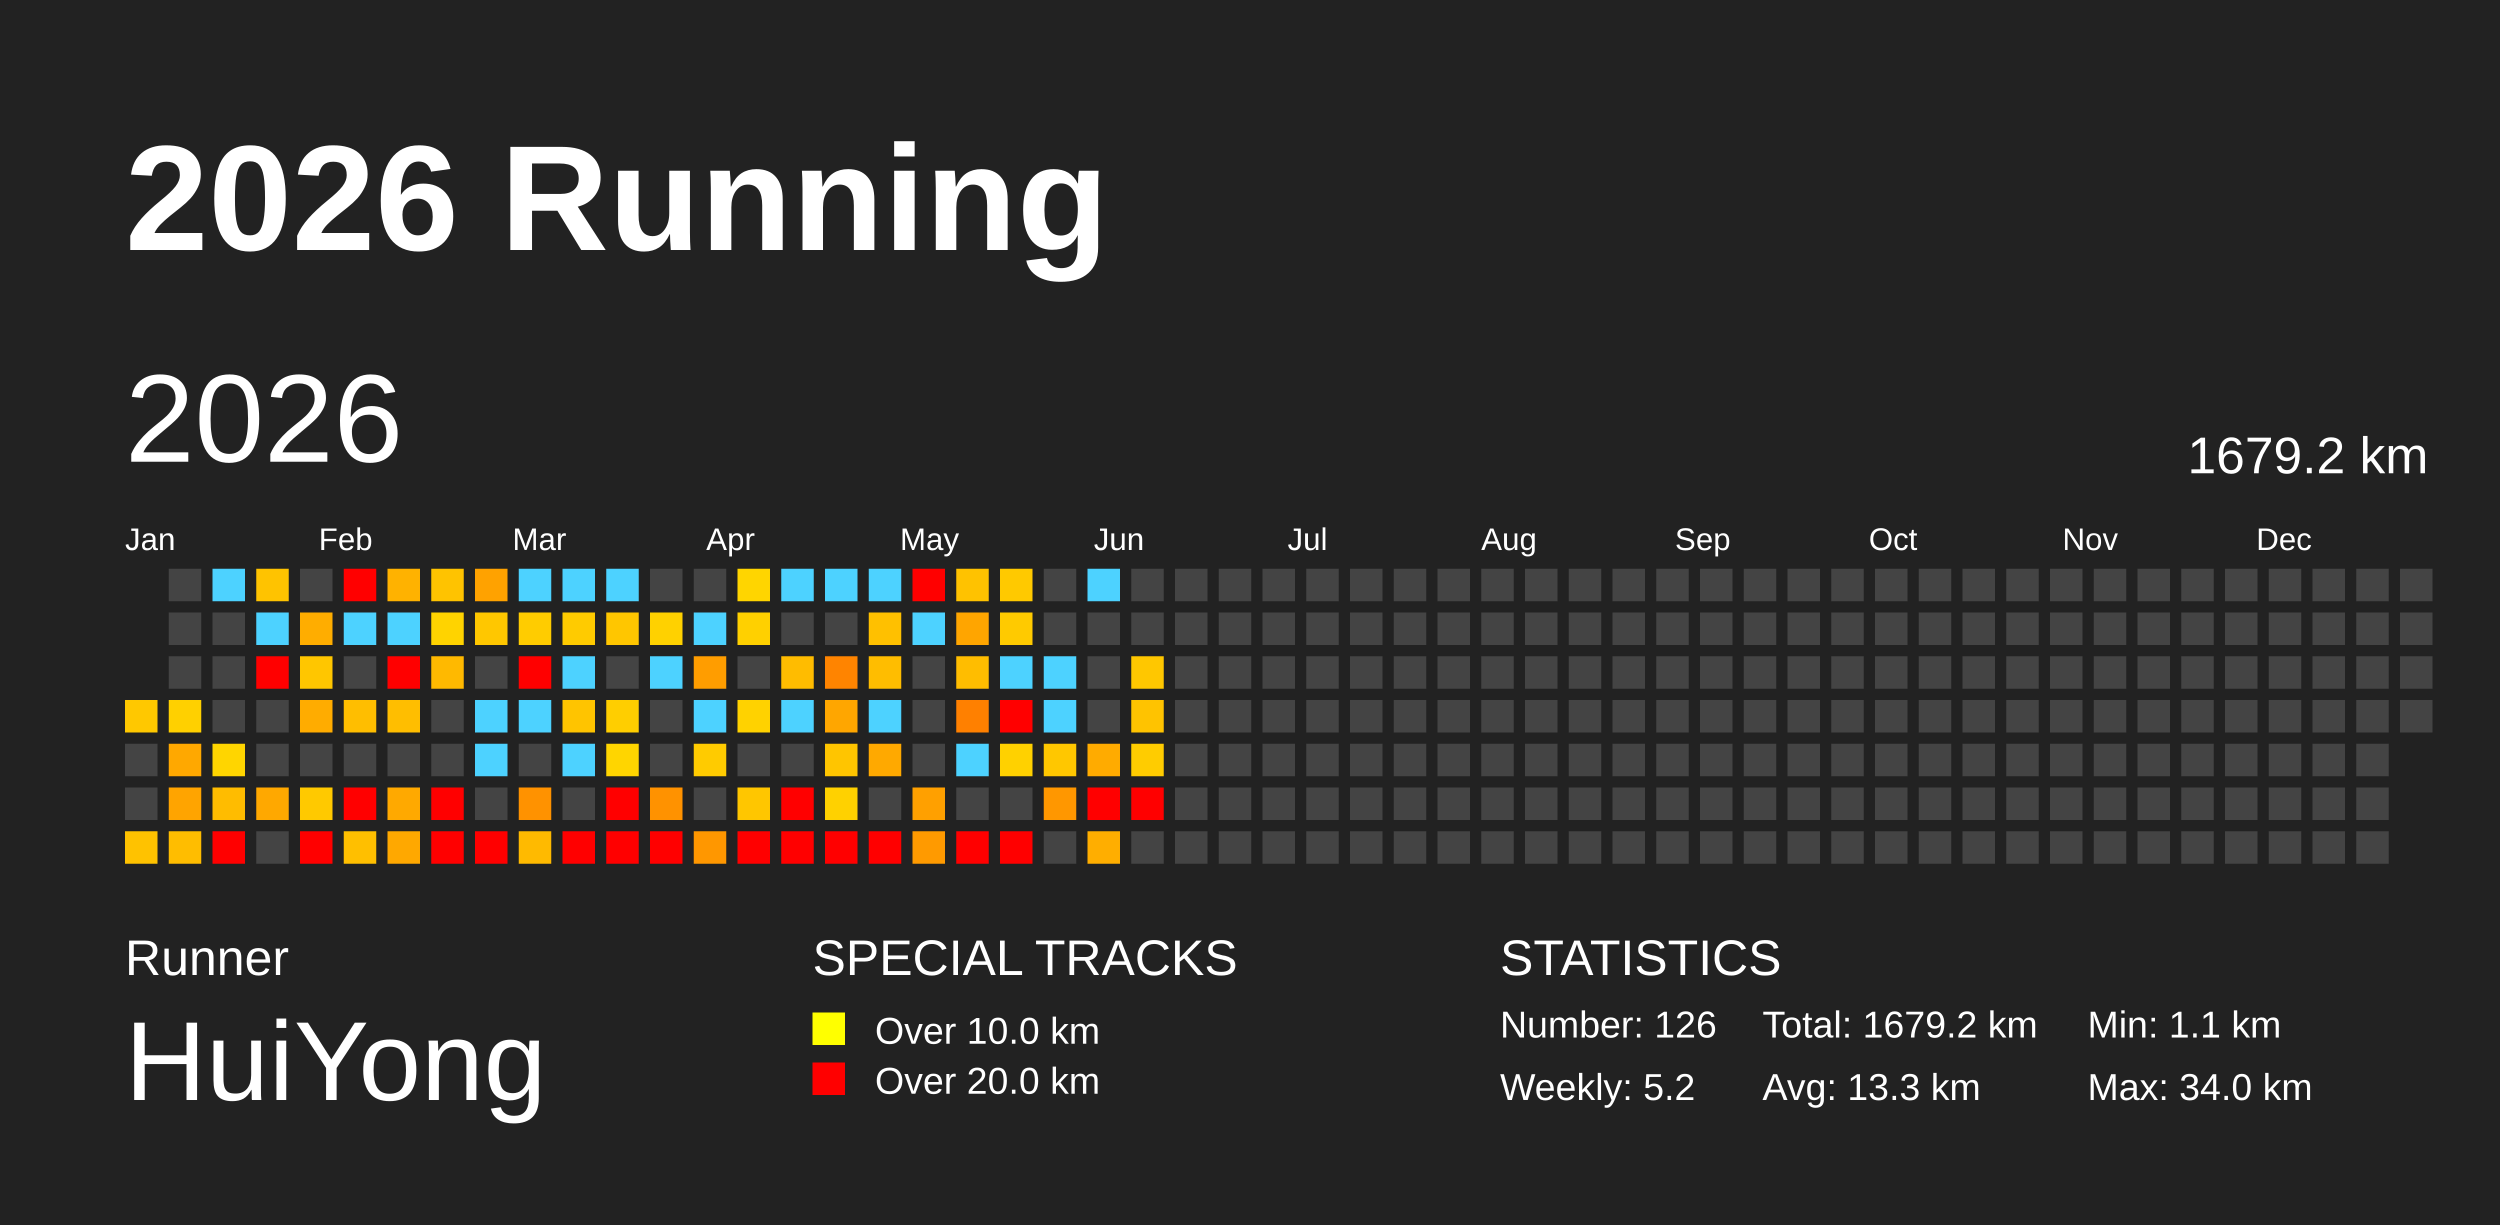
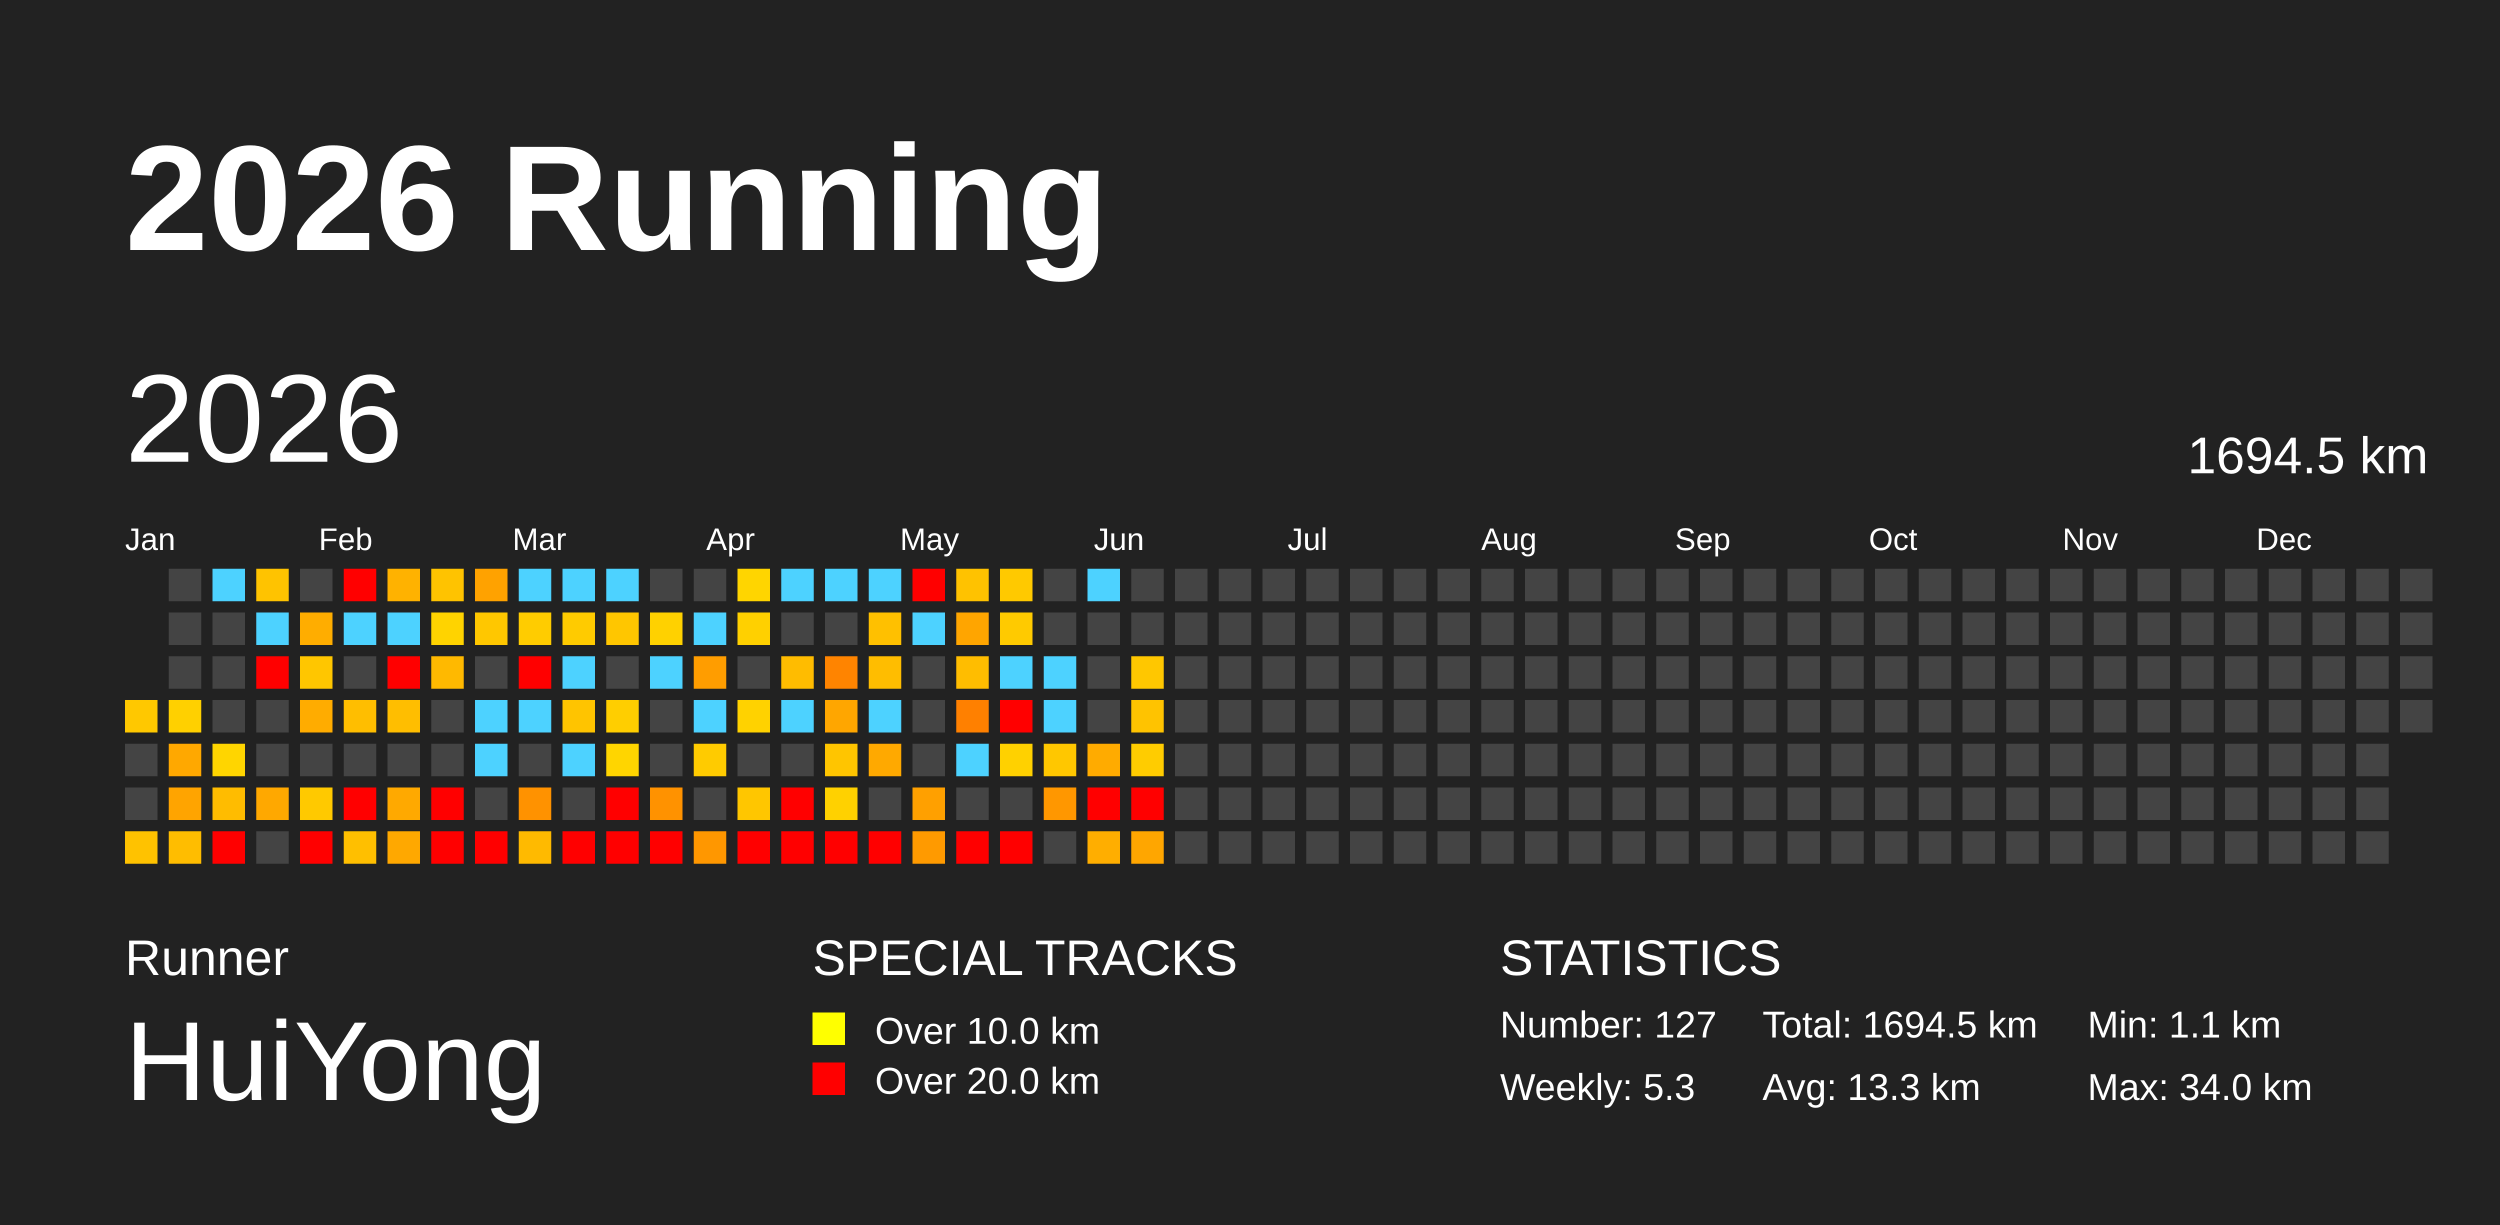
<svg xmlns="http://www.w3.org/2000/svg" baseProfile="full" height="98mm" version="1.1" viewBox="0,0,200,98" width="200mm">
  <defs />
  <rect fill="#222222" height="98" width="200" x="0" y="0" />
  <text fill="#FFFFFF" style="font-size:12px; font-family:Arial; font-weight:bold;" x="10" y="20">2026 Running</text>
  <text fill="#FFFFFF" style="font-size:4px; font-family:Arial" x="10" y="78">Runner</text>
  <text fill="#FFFFFF" style="font-size:9px; font-family:Arial" x="10" y="88">HuiYong</text>
  <text fill="#FFFFFF" style="font-size:4px; font-family:Arial" x="65" y="78">SPECIAL TRACKS</text>
  <rect fill="yellow" height="2.6" width="2.6" x="65" y="81" />
  <text fill="#FFFFFF" style="font-size:3px; font-family:Arial" x="70" y="83.5">Over 10.0 km</text>
  <rect fill="red" height="2.6" width="2.6" x="65" y="85" />
  <text fill="#FFFFFF" style="font-size:3px; font-family:Arial" x="70" y="87.5">Over 20.0 km</text>
  <text fill="#FFFFFF" style="font-size:4px; font-family:Arial" x="120" y="78">STATISTICS</text>
-   <text fill="#FFFFFF" style="font-size:3px; font-family:Arial" x="120" y="83">Number: 126</text>
-   <text fill="#FFFFFF" style="font-size:3px; font-family:Arial" x="120" y="88">Weekly: 5.2</text>
-   <text fill="#FFFFFF" style="font-size:3px; font-family:Arial" x="141" y="83">Total: 1679.2 km</text>
+   <text fill="#FFFFFF" style="font-size:3px; font-family:Arial" x="120" y="83">Number: 127</text>
+   <text fill="#FFFFFF" style="font-size:3px; font-family:Arial" x="120" y="88">Weekly: 5.3</text>
+   <text fill="#FFFFFF" style="font-size:3px; font-family:Arial" x="141" y="83">Total: 1694.5 km</text>
  <text fill="#FFFFFF" style="font-size:3px; font-family:Arial" x="141" y="88">Avg: 13.3 km</text>
  <text fill="#FFFFFF" style="font-size:3px; font-family:Arial" x="167" y="83">Min: 1.1 km</text>
  <text fill="#FFFFFF" style="font-size:3px; font-family:Arial" x="167" y="88">Max: 34.0 km</text>
  <text dominant-baseline="hanging" fill="#FFFFFF" style="font-size:10.0px; font-family:Arial;" x="10" y="30">2026</text>
-   <text dominant-baseline="hanging" fill="#FFFFFF" style="font-size:4.125px; font-family:Arial;" x="175" y="35">1679.2 km</text>
+   <text dominant-baseline="hanging" fill="#FFFFFF" style="font-size:4.125px; font-family:Arial;" x="175" y="35">1694.5 km</text>
  <text fill="#FFFFFF" style="font-size:2.5px; font-family:Arial" x="10.0" y="44">Jan</text>
  <text fill="#FFFFFF" style="font-size:2.5px; font-family:Arial" x="25.5" y="44">Feb</text>
  <text fill="#FFFFFF" style="font-size:2.5px; font-family:Arial" x="41.0" y="44">Mar</text>
  <text fill="#FFFFFF" style="font-size:2.5px; font-family:Arial" x="56.5" y="44">Apr</text>
  <text fill="#FFFFFF" style="font-size:2.5px; font-family:Arial" x="72.0" y="44">May</text>
  <text fill="#FFFFFF" style="font-size:2.5px; font-family:Arial" x="87.5" y="44">Jun</text>
  <text fill="#FFFFFF" style="font-size:2.5px; font-family:Arial" x="103.0" y="44">Jul</text>
  <text fill="#FFFFFF" style="font-size:2.5px; font-family:Arial" x="118.5" y="44">Aug</text>
  <text fill="#FFFFFF" style="font-size:2.5px; font-family:Arial" x="134.0" y="44">Sep</text>
  <text fill="#FFFFFF" style="font-size:2.5px; font-family:Arial" x="149.5" y="44">Oct</text>
  <text fill="#FFFFFF" style="font-size:2.5px; font-family:Arial" x="165.0" y="44">Nov</text>
  <text fill="#FFFFFF" style="font-size:2.5px; font-family:Arial" x="180.5" y="44">Dec</text>
  <rect fill="#ffc800" height="2.6" width="2.6" x="10.0" y="56.0" />
  <rect fill="#444444" height="2.6" width="2.6" x="10.0" y="59.5" />
  <rect fill="#444444" height="2.6" width="2.6" x="10.0" y="63.0" />
  <rect fill="#ffc200" height="2.6" width="2.6" x="10.0" y="66.5" />
  <rect fill="#444444" height="2.6" width="2.6" x="13.5" y="45.5" />
  <rect fill="#444444" height="2.6" width="2.6" x="13.5" y="49.0" />
  <rect fill="#444444" height="2.6" width="2.6" x="13.5" y="52.5" />
  <rect fill="#ffd000" height="2.6" width="2.6" x="13.5" y="56.0" />
  <rect fill="#ffa800" height="2.6" width="2.6" x="13.5" y="59.5" />
  <rect fill="#ffa400" height="2.6" width="2.6" x="13.5" y="63.0" />
  <rect fill="#ffbd00" height="2.6" width="2.6" x="13.5" y="66.5" />
  <rect fill="#4dd2ff" height="2.6" width="2.6" x="17.0" y="45.5" />
  <rect fill="#444444" height="2.6" width="2.6" x="17.0" y="49.0" />
  <rect fill="#444444" height="2.6" width="2.6" x="17.0" y="52.5" />
  <rect fill="#444444" height="2.6" width="2.6" x="17.0" y="56.0" />
  <rect fill="#ffd500" height="2.6" width="2.6" x="17.0" y="59.5" />
  <rect fill="#ffbc00" height="2.6" width="2.6" x="17.0" y="63.0" />
  <rect fill="red" height="2.6" width="2.6" x="17.0" y="66.5" />
  <rect fill="#ffc300" height="2.6" width="2.6" x="20.5" y="45.5" />
  <rect fill="#4dd2ff" height="2.6" width="2.6" x="20.5" y="49.0" />
  <rect fill="red" height="2.6" width="2.6" x="20.5" y="52.5" />
  <rect fill="#444444" height="2.6" width="2.6" x="20.5" y="56.0" />
  <rect fill="#444444" height="2.6" width="2.6" x="20.5" y="59.5" />
  <rect fill="#ffa800" height="2.6" width="2.6" x="20.5" y="63.0" />
  <rect fill="#444444" height="2.6" width="2.6" x="20.5" y="66.5" />
  <rect fill="#444444" height="2.6" width="2.6" x="24.0" y="45.5" />
  <rect fill="#ffad00" height="2.6" width="2.6" x="24.0" y="49.0" />
  <rect fill="#ffc600" height="2.6" width="2.6" x="24.0" y="52.5" />
  <rect fill="#ffac00" height="2.6" width="2.6" x="24.0" y="56.0" />
  <rect fill="#444444" height="2.6" width="2.6" x="24.0" y="59.5" />
  <rect fill="#ffc900" height="2.6" width="2.6" x="24.0" y="63.0" />
  <rect fill="red" height="2.6" width="2.6" x="24.0" y="66.5" />
  <rect fill="red" height="2.6" width="2.6" x="27.5" y="45.5" />
  <rect fill="#4dd2ff" height="2.6" width="2.6" x="27.5" y="49.0" />
  <rect fill="#444444" height="2.6" width="2.6" x="27.5" y="52.5" />
  <rect fill="#ffbe00" height="2.6" width="2.6" x="27.5" y="56.0" />
  <rect fill="#444444" height="2.6" width="2.6" x="27.5" y="59.5" />
  <rect fill="red" height="2.6" width="2.6" x="27.5" y="63.0" />
  <rect fill="#ffbf00" height="2.6" width="2.6" x="27.5" y="66.5" />
  <rect fill="#ffb200" height="2.6" width="2.6" x="31.0" y="45.5" />
  <rect fill="#4dd2ff" height="2.6" width="2.6" x="31.0" y="49.0" />
  <rect fill="red" height="2.6" width="2.6" x="31.0" y="52.5" />
  <rect fill="#ffbe00" height="2.6" width="2.6" x="31.0" y="56.0" />
  <rect fill="#444444" height="2.6" width="2.6" x="31.0" y="59.5" />
  <rect fill="#ffa900" height="2.6" width="2.6" x="31.0" y="63.0" />
  <rect fill="#ffa800" height="2.6" width="2.6" x="31.0" y="66.5" />
  <rect fill="#ffc300" height="2.6" width="2.6" x="34.5" y="45.5" />
  <rect fill="#ffd300" height="2.6" width="2.6" x="34.5" y="49.0" />
  <rect fill="#ffb900" height="2.6" width="2.6" x="34.5" y="52.5" />
  <rect fill="#444444" height="2.6" width="2.6" x="34.5" y="56.0" />
  <rect fill="#444444" height="2.6" width="2.6" x="34.5" y="59.5" />
  <rect fill="red" height="2.6" width="2.6" x="34.5" y="63.0" />
  <rect fill="red" height="2.6" width="2.6" x="34.5" y="66.5" />
  <rect fill="#ffa200" height="2.6" width="2.6" x="38.0" y="45.5" />
  <rect fill="#ffc700" height="2.6" width="2.6" x="38.0" y="49.0" />
  <rect fill="#444444" height="2.6" width="2.6" x="38.0" y="52.5" />
  <rect fill="#4dd2ff" height="2.6" width="2.6" x="38.0" y="56.0" />
  <rect fill="#4dd2ff" height="2.6" width="2.6" x="38.0" y="59.5" />
  <rect fill="#444444" height="2.6" width="2.6" x="38.0" y="63.0" />
  <rect fill="red" height="2.6" width="2.6" x="38.0" y="66.5" />
  <rect fill="#4dd2ff" height="2.6" width="2.6" x="41.5" y="45.5" />
  <rect fill="#ffcc00" height="2.6" width="2.6" x="41.5" y="49.0" />
  <rect fill="red" height="2.6" width="2.6" x="41.5" y="52.5" />
  <rect fill="#4dd2ff" height="2.6" width="2.6" x="41.5" y="56.0" />
  <rect fill="#444444" height="2.6" width="2.6" x="41.5" y="59.5" />
  <rect fill="#ff9200" height="2.6" width="2.6" x="41.5" y="63.0" />
  <rect fill="#ffba00" height="2.6" width="2.6" x="41.5" y="66.5" />
  <rect fill="#4dd2ff" height="2.6" width="2.6" x="45.0" y="45.5" />
  <rect fill="#ffcb00" height="2.6" width="2.6" x="45.0" y="49.0" />
  <rect fill="#4dd2ff" height="2.6" width="2.6" x="45.0" y="52.5" />
  <rect fill="#ffc400" height="2.6" width="2.6" x="45.0" y="56.0" />
  <rect fill="#4dd2ff" height="2.6" width="2.6" x="45.0" y="59.5" />
  <rect fill="#444444" height="2.6" width="2.6" x="45.0" y="63.0" />
  <rect fill="red" height="2.6" width="2.6" x="45.0" y="66.5" />
  <rect fill="#4dd2ff" height="2.6" width="2.6" x="48.5" y="45.5" />
  <rect fill="#ffc600" height="2.6" width="2.6" x="48.5" y="49.0" />
  <rect fill="#444444" height="2.6" width="2.6" x="48.5" y="52.5" />
  <rect fill="#ffce00" height="2.6" width="2.6" x="48.5" y="56.0" />
  <rect fill="#ffd500" height="2.6" width="2.6" x="48.5" y="59.5" />
  <rect fill="red" height="2.6" width="2.6" x="48.5" y="63.0" />
  <rect fill="red" height="2.6" width="2.6" x="48.5" y="66.5" />
  <rect fill="#444444" height="2.6" width="2.6" x="52.0" y="45.5" />
  <rect fill="#ffd100" height="2.6" width="2.6" x="52.0" y="49.0" />
  <rect fill="#4dd2ff" height="2.6" width="2.6" x="52.0" y="52.5" />
  <rect fill="#444444" height="2.6" width="2.6" x="52.0" y="56.0" />
  <rect fill="#444444" height="2.6" width="2.6" x="52.0" y="59.5" />
  <rect fill="#ff9200" height="2.6" width="2.6" x="52.0" y="63.0" />
  <rect fill="red" height="2.6" width="2.6" x="52.0" y="66.5" />
  <rect fill="#444444" height="2.6" width="2.6" x="55.5" y="45.5" />
  <rect fill="#4dd2ff" height="2.6" width="2.6" x="55.5" y="49.0" />
  <rect fill="#ff9d00" height="2.6" width="2.6" x="55.5" y="52.5" />
  <rect fill="#4dd2ff" height="2.6" width="2.6" x="55.5" y="56.0" />
  <rect fill="#ffcb00" height="2.6" width="2.6" x="55.5" y="59.5" />
  <rect fill="#444444" height="2.6" width="2.6" x="55.5" y="63.0" />
  <rect fill="#ff9700" height="2.6" width="2.6" x="55.5" y="66.5" />
  <rect fill="#ffd500" height="2.6" width="2.6" x="59.0" y="45.5" />
  <rect fill="#ffd000" height="2.6" width="2.6" x="59.0" y="49.0" />
  <rect fill="#444444" height="2.6" width="2.6" x="59.0" y="52.5" />
  <rect fill="#ffd200" height="2.6" width="2.6" x="59.0" y="56.0" />
  <rect fill="#444444" height="2.6" width="2.6" x="59.0" y="59.5" />
  <rect fill="#ffc600" height="2.6" width="2.6" x="59.0" y="63.0" />
  <rect fill="red" height="2.6" width="2.6" x="59.0" y="66.5" />
  <rect fill="#4dd2ff" height="2.6" width="2.6" x="62.5" y="45.5" />
  <rect fill="#444444" height="2.6" width="2.6" x="62.5" y="49.0" />
  <rect fill="#ffbc00" height="2.6" width="2.6" x="62.5" y="52.5" />
  <rect fill="#4dd2ff" height="2.6" width="2.6" x="62.5" y="56.0" />
  <rect fill="#444444" height="2.6" width="2.6" x="62.5" y="59.5" />
  <rect fill="red" height="2.6" width="2.6" x="62.5" y="63.0" />
  <rect fill="red" height="2.6" width="2.6" x="62.5" y="66.5" />
  <rect fill="#4dd2ff" height="2.6" width="2.6" x="66.0" y="45.5" />
  <rect fill="#444444" height="2.6" width="2.6" x="66.0" y="49.0" />
  <rect fill="#ff8400" height="2.6" width="2.6" x="66.0" y="52.5" />
  <rect fill="#ffa600" height="2.6" width="2.6" x="66.0" y="56.0" />
  <rect fill="#ffc500" height="2.6" width="2.6" x="66.0" y="59.5" />
  <rect fill="#ffd100" height="2.6" width="2.6" x="66.0" y="63.0" />
  <rect fill="red" height="2.6" width="2.6" x="66.0" y="66.5" />
  <rect fill="#4dd2ff" height="2.6" width="2.6" x="69.5" y="45.5" />
  <rect fill="#ffc000" height="2.6" width="2.6" x="69.5" y="49.0" />
  <rect fill="#ffbd00" height="2.6" width="2.6" x="69.5" y="52.5" />
  <rect fill="#4dd2ff" height="2.6" width="2.6" x="69.5" y="56.0" />
  <rect fill="#ffa900" height="2.6" width="2.6" x="69.5" y="59.5" />
  <rect fill="#444444" height="2.6" width="2.6" x="69.5" y="63.0" />
  <rect fill="red" height="2.6" width="2.6" x="69.5" y="66.5" />
  <rect fill="red" height="2.6" width="2.6" x="73.0" y="45.5" />
  <rect fill="#4dd2ff" height="2.6" width="2.6" x="73.0" y="49.0" />
  <rect fill="#444444" height="2.6" width="2.6" x="73.0" y="52.5" />
  <rect fill="#444444" height="2.6" width="2.6" x="73.0" y="56.0" />
  <rect fill="#444444" height="2.6" width="2.6" x="73.0" y="59.5" />
  <rect fill="#ffa000" height="2.6" width="2.6" x="73.0" y="63.0" />
  <rect fill="#ff9a00" height="2.6" width="2.6" x="73.0" y="66.5" />
  <rect fill="#ffc200" height="2.6" width="2.6" x="76.5" y="45.5" />
  <rect fill="#ffa500" height="2.6" width="2.6" x="76.5" y="49.0" />
  <rect fill="#ffbd00" height="2.6" width="2.6" x="76.5" y="52.5" />
  <rect fill="#ff8000" height="2.6" width="2.6" x="76.5" y="56.0" />
  <rect fill="#4dd2ff" height="2.6" width="2.6" x="76.5" y="59.5" />
  <rect fill="#444444" height="2.6" width="2.6" x="76.5" y="63.0" />
  <rect fill="red" height="2.6" width="2.6" x="76.5" y="66.5" />
  <rect fill="#ffc900" height="2.6" width="2.6" x="80.0" y="45.5" />
  <rect fill="#ffca00" height="2.6" width="2.6" x="80.0" y="49.0" />
  <rect fill="#4dd2ff" height="2.6" width="2.6" x="80.0" y="52.5" />
  <rect fill="red" height="2.6" width="2.6" x="80.0" y="56.0" />
  <rect fill="#ffd100" height="2.6" width="2.6" x="80.0" y="59.5" />
  <rect fill="#444444" height="2.6" width="2.6" x="80.0" y="63.0" />
  <rect fill="red" height="2.6" width="2.6" x="80.0" y="66.5" />
  <rect fill="#444444" height="2.6" width="2.6" x="83.5" y="45.5" />
  <rect fill="#444444" height="2.6" width="2.6" x="83.5" y="49.0" />
  <rect fill="#4dd2ff" height="2.6" width="2.6" x="83.5" y="52.5" />
  <rect fill="#4dd2ff" height="2.6" width="2.6" x="83.5" y="56.0" />
  <rect fill="#ffc700" height="2.6" width="2.6" x="83.5" y="59.5" />
  <rect fill="#ff9700" height="2.6" width="2.6" x="83.5" y="63.0" />
  <rect fill="#444444" height="2.6" width="2.6" x="83.5" y="66.5" />
  <rect fill="#4dd2ff" height="2.6" width="2.6" x="87.0" y="45.5" />
  <rect fill="#444444" height="2.6" width="2.6" x="87.0" y="49.0" />
  <rect fill="#444444" height="2.6" width="2.6" x="87.0" y="52.5" />
  <rect fill="#444444" height="2.6" width="2.6" x="87.0" y="56.0" />
  <rect fill="#ffab00" height="2.6" width="2.6" x="87.0" y="59.5" />
  <rect fill="red" height="2.6" width="2.6" x="87.0" y="63.0" />
  <rect fill="#ffae00" height="2.6" width="2.6" x="87.0" y="66.5" />
  <rect fill="#444444" height="2.6" width="2.6" x="90.5" y="45.5" />
  <rect fill="#444444" height="2.6" width="2.6" x="90.5" y="49.0" />
  <rect fill="#ffc700" height="2.6" width="2.6" x="90.5" y="52.5" />
  <rect fill="#ffc300" height="2.6" width="2.6" x="90.5" y="56.0" />
  <rect fill="#ffcc00" height="2.6" width="2.6" x="90.5" y="59.5" />
  <rect fill="red" height="2.6" width="2.6" x="90.5" y="63.0" />
-   <rect fill="#444444" height="2.6" width="2.6" x="90.5" y="66.5" />
+   <rect fill="#ffa600" height="2.6" width="2.6" x="90.5" y="66.5" />
  <rect fill="#444444" height="2.6" width="2.6" x="94.0" y="45.5" />
  <rect fill="#444444" height="2.6" width="2.6" x="94.0" y="49.0" />
  <rect fill="#444444" height="2.6" width="2.6" x="94.0" y="52.5" />
  <rect fill="#444444" height="2.6" width="2.6" x="94.0" y="56.0" />
  <rect fill="#444444" height="2.6" width="2.6" x="94.0" y="59.5" />
  <rect fill="#444444" height="2.6" width="2.6" x="94.0" y="63.0" />
  <rect fill="#444444" height="2.6" width="2.6" x="94.0" y="66.5" />
  <rect fill="#444444" height="2.6" width="2.6" x="97.5" y="45.5" />
  <rect fill="#444444" height="2.6" width="2.6" x="97.5" y="49.0" />
  <rect fill="#444444" height="2.6" width="2.6" x="97.5" y="52.5" />
  <rect fill="#444444" height="2.6" width="2.6" x="97.5" y="56.0" />
  <rect fill="#444444" height="2.6" width="2.6" x="97.5" y="59.5" />
  <rect fill="#444444" height="2.6" width="2.6" x="97.5" y="63.0" />
  <rect fill="#444444" height="2.6" width="2.6" x="97.5" y="66.5" />
  <rect fill="#444444" height="2.6" width="2.6" x="101.0" y="45.5" />
  <rect fill="#444444" height="2.6" width="2.6" x="101.0" y="49.0" />
  <rect fill="#444444" height="2.6" width="2.6" x="101.0" y="52.5" />
  <rect fill="#444444" height="2.6" width="2.6" x="101.0" y="56.0" />
  <rect fill="#444444" height="2.6" width="2.6" x="101.0" y="59.5" />
  <rect fill="#444444" height="2.6" width="2.6" x="101.0" y="63.0" />
  <rect fill="#444444" height="2.6" width="2.6" x="101.0" y="66.5" />
  <rect fill="#444444" height="2.6" width="2.6" x="104.5" y="45.5" />
  <rect fill="#444444" height="2.6" width="2.6" x="104.5" y="49.0" />
  <rect fill="#444444" height="2.6" width="2.6" x="104.5" y="52.5" />
  <rect fill="#444444" height="2.6" width="2.6" x="104.5" y="56.0" />
  <rect fill="#444444" height="2.6" width="2.6" x="104.5" y="59.5" />
  <rect fill="#444444" height="2.6" width="2.6" x="104.5" y="63.0" />
  <rect fill="#444444" height="2.6" width="2.6" x="104.5" y="66.5" />
  <rect fill="#444444" height="2.6" width="2.6" x="108.0" y="45.5" />
  <rect fill="#444444" height="2.6" width="2.6" x="108.0" y="49.0" />
  <rect fill="#444444" height="2.6" width="2.6" x="108.0" y="52.5" />
  <rect fill="#444444" height="2.6" width="2.6" x="108.0" y="56.0" />
  <rect fill="#444444" height="2.6" width="2.6" x="108.0" y="59.5" />
  <rect fill="#444444" height="2.6" width="2.6" x="108.0" y="63.0" />
  <rect fill="#444444" height="2.6" width="2.6" x="108.0" y="66.5" />
  <rect fill="#444444" height="2.6" width="2.6" x="111.5" y="45.5" />
  <rect fill="#444444" height="2.6" width="2.6" x="111.5" y="49.0" />
  <rect fill="#444444" height="2.6" width="2.6" x="111.5" y="52.5" />
  <rect fill="#444444" height="2.6" width="2.6" x="111.5" y="56.0" />
  <rect fill="#444444" height="2.6" width="2.6" x="111.5" y="59.5" />
  <rect fill="#444444" height="2.6" width="2.6" x="111.5" y="63.0" />
  <rect fill="#444444" height="2.6" width="2.6" x="111.5" y="66.5" />
  <rect fill="#444444" height="2.6" width="2.6" x="115.0" y="45.5" />
  <rect fill="#444444" height="2.6" width="2.6" x="115.0" y="49.0" />
  <rect fill="#444444" height="2.6" width="2.6" x="115.0" y="52.5" />
  <rect fill="#444444" height="2.6" width="2.6" x="115.0" y="56.0" />
  <rect fill="#444444" height="2.6" width="2.6" x="115.0" y="59.5" />
  <rect fill="#444444" height="2.6" width="2.6" x="115.0" y="63.0" />
  <rect fill="#444444" height="2.6" width="2.6" x="115.0" y="66.5" />
  <rect fill="#444444" height="2.6" width="2.6" x="118.5" y="45.5" />
  <rect fill="#444444" height="2.6" width="2.6" x="118.5" y="49.0" />
  <rect fill="#444444" height="2.6" width="2.6" x="118.5" y="52.5" />
  <rect fill="#444444" height="2.6" width="2.6" x="118.5" y="56.0" />
  <rect fill="#444444" height="2.6" width="2.6" x="118.5" y="59.5" />
  <rect fill="#444444" height="2.6" width="2.6" x="118.5" y="63.0" />
  <rect fill="#444444" height="2.6" width="2.6" x="118.5" y="66.5" />
  <rect fill="#444444" height="2.6" width="2.6" x="122.0" y="45.5" />
  <rect fill="#444444" height="2.6" width="2.6" x="122.0" y="49.0" />
  <rect fill="#444444" height="2.6" width="2.6" x="122.0" y="52.5" />
  <rect fill="#444444" height="2.6" width="2.6" x="122.0" y="56.0" />
  <rect fill="#444444" height="2.6" width="2.6" x="122.0" y="59.5" />
  <rect fill="#444444" height="2.6" width="2.6" x="122.0" y="63.0" />
  <rect fill="#444444" height="2.6" width="2.6" x="122.0" y="66.5" />
  <rect fill="#444444" height="2.6" width="2.6" x="125.5" y="45.5" />
  <rect fill="#444444" height="2.6" width="2.6" x="125.5" y="49.0" />
  <rect fill="#444444" height="2.6" width="2.6" x="125.5" y="52.5" />
  <rect fill="#444444" height="2.6" width="2.6" x="125.5" y="56.0" />
  <rect fill="#444444" height="2.6" width="2.6" x="125.5" y="59.5" />
  <rect fill="#444444" height="2.6" width="2.6" x="125.5" y="63.0" />
  <rect fill="#444444" height="2.6" width="2.6" x="125.5" y="66.5" />
  <rect fill="#444444" height="2.6" width="2.6" x="129.0" y="45.5" />
  <rect fill="#444444" height="2.6" width="2.6" x="129.0" y="49.0" />
  <rect fill="#444444" height="2.6" width="2.6" x="129.0" y="52.5" />
  <rect fill="#444444" height="2.6" width="2.6" x="129.0" y="56.0" />
  <rect fill="#444444" height="2.6" width="2.6" x="129.0" y="59.5" />
  <rect fill="#444444" height="2.6" width="2.6" x="129.0" y="63.0" />
  <rect fill="#444444" height="2.6" width="2.6" x="129.0" y="66.5" />
  <rect fill="#444444" height="2.6" width="2.6" x="132.5" y="45.5" />
  <rect fill="#444444" height="2.6" width="2.6" x="132.5" y="49.0" />
  <rect fill="#444444" height="2.6" width="2.6" x="132.5" y="52.5" />
  <rect fill="#444444" height="2.6" width="2.6" x="132.5" y="56.0" />
  <rect fill="#444444" height="2.6" width="2.6" x="132.5" y="59.5" />
  <rect fill="#444444" height="2.6" width="2.6" x="132.5" y="63.0" />
  <rect fill="#444444" height="2.6" width="2.6" x="132.5" y="66.5" />
  <rect fill="#444444" height="2.6" width="2.6" x="136.0" y="45.5" />
  <rect fill="#444444" height="2.6" width="2.6" x="136.0" y="49.0" />
  <rect fill="#444444" height="2.6" width="2.6" x="136.0" y="52.5" />
  <rect fill="#444444" height="2.6" width="2.6" x="136.0" y="56.0" />
  <rect fill="#444444" height="2.6" width="2.6" x="136.0" y="59.5" />
  <rect fill="#444444" height="2.6" width="2.6" x="136.0" y="63.0" />
  <rect fill="#444444" height="2.6" width="2.6" x="136.0" y="66.5" />
  <rect fill="#444444" height="2.6" width="2.6" x="139.5" y="45.5" />
  <rect fill="#444444" height="2.6" width="2.6" x="139.5" y="49.0" />
  <rect fill="#444444" height="2.6" width="2.6" x="139.5" y="52.5" />
  <rect fill="#444444" height="2.6" width="2.6" x="139.5" y="56.0" />
  <rect fill="#444444" height="2.6" width="2.6" x="139.5" y="59.5" />
  <rect fill="#444444" height="2.6" width="2.6" x="139.5" y="63.0" />
  <rect fill="#444444" height="2.6" width="2.6" x="139.5" y="66.5" />
  <rect fill="#444444" height="2.6" width="2.6" x="143.0" y="45.5" />
  <rect fill="#444444" height="2.6" width="2.6" x="143.0" y="49.0" />
  <rect fill="#444444" height="2.6" width="2.6" x="143.0" y="52.5" />
  <rect fill="#444444" height="2.6" width="2.6" x="143.0" y="56.0" />
  <rect fill="#444444" height="2.6" width="2.6" x="143.0" y="59.5" />
  <rect fill="#444444" height="2.6" width="2.6" x="143.0" y="63.0" />
  <rect fill="#444444" height="2.6" width="2.6" x="143.0" y="66.5" />
  <rect fill="#444444" height="2.6" width="2.6" x="146.5" y="45.5" />
  <rect fill="#444444" height="2.6" width="2.6" x="146.5" y="49.0" />
  <rect fill="#444444" height="2.6" width="2.6" x="146.5" y="52.5" />
  <rect fill="#444444" height="2.6" width="2.6" x="146.5" y="56.0" />
  <rect fill="#444444" height="2.6" width="2.6" x="146.5" y="59.5" />
  <rect fill="#444444" height="2.6" width="2.6" x="146.5" y="63.0" />
  <rect fill="#444444" height="2.6" width="2.6" x="146.5" y="66.5" />
  <rect fill="#444444" height="2.6" width="2.6" x="150.0" y="45.5" />
  <rect fill="#444444" height="2.6" width="2.6" x="150.0" y="49.0" />
  <rect fill="#444444" height="2.6" width="2.6" x="150.0" y="52.5" />
  <rect fill="#444444" height="2.6" width="2.6" x="150.0" y="56.0" />
  <rect fill="#444444" height="2.6" width="2.6" x="150.0" y="59.5" />
  <rect fill="#444444" height="2.6" width="2.6" x="150.0" y="63.0" />
  <rect fill="#444444" height="2.6" width="2.6" x="150.0" y="66.5" />
  <rect fill="#444444" height="2.6" width="2.6" x="153.5" y="45.5" />
  <rect fill="#444444" height="2.6" width="2.6" x="153.5" y="49.0" />
  <rect fill="#444444" height="2.6" width="2.6" x="153.5" y="52.5" />
  <rect fill="#444444" height="2.6" width="2.6" x="153.5" y="56.0" />
  <rect fill="#444444" height="2.6" width="2.6" x="153.5" y="59.5" />
  <rect fill="#444444" height="2.6" width="2.6" x="153.5" y="63.0" />
  <rect fill="#444444" height="2.6" width="2.6" x="153.5" y="66.5" />
  <rect fill="#444444" height="2.6" width="2.6" x="157.0" y="45.5" />
  <rect fill="#444444" height="2.6" width="2.6" x="157.0" y="49.0" />
  <rect fill="#444444" height="2.6" width="2.6" x="157.0" y="52.5" />
  <rect fill="#444444" height="2.6" width="2.6" x="157.0" y="56.0" />
  <rect fill="#444444" height="2.6" width="2.6" x="157.0" y="59.5" />
  <rect fill="#444444" height="2.6" width="2.6" x="157.0" y="63.0" />
  <rect fill="#444444" height="2.6" width="2.6" x="157.0" y="66.5" />
  <rect fill="#444444" height="2.6" width="2.6" x="160.5" y="45.5" />
  <rect fill="#444444" height="2.6" width="2.6" x="160.5" y="49.0" />
  <rect fill="#444444" height="2.6" width="2.6" x="160.5" y="52.5" />
  <rect fill="#444444" height="2.6" width="2.6" x="160.5" y="56.0" />
  <rect fill="#444444" height="2.6" width="2.6" x="160.5" y="59.5" />
  <rect fill="#444444" height="2.6" width="2.6" x="160.5" y="63.0" />
  <rect fill="#444444" height="2.6" width="2.6" x="160.5" y="66.5" />
  <rect fill="#444444" height="2.6" width="2.6" x="164.0" y="45.5" />
  <rect fill="#444444" height="2.6" width="2.6" x="164.0" y="49.0" />
  <rect fill="#444444" height="2.6" width="2.6" x="164.0" y="52.5" />
  <rect fill="#444444" height="2.6" width="2.6" x="164.0" y="56.0" />
  <rect fill="#444444" height="2.6" width="2.6" x="164.0" y="59.5" />
  <rect fill="#444444" height="2.6" width="2.6" x="164.0" y="63.0" />
  <rect fill="#444444" height="2.6" width="2.6" x="164.0" y="66.5" />
  <rect fill="#444444" height="2.6" width="2.6" x="167.5" y="45.5" />
  <rect fill="#444444" height="2.6" width="2.6" x="167.5" y="49.0" />
  <rect fill="#444444" height="2.6" width="2.6" x="167.5" y="52.5" />
  <rect fill="#444444" height="2.6" width="2.6" x="167.5" y="56.0" />
  <rect fill="#444444" height="2.6" width="2.6" x="167.5" y="59.5" />
  <rect fill="#444444" height="2.6" width="2.6" x="167.5" y="63.0" />
  <rect fill="#444444" height="2.6" width="2.6" x="167.5" y="66.5" />
  <rect fill="#444444" height="2.6" width="2.6" x="171.0" y="45.5" />
  <rect fill="#444444" height="2.6" width="2.6" x="171.0" y="49.0" />
  <rect fill="#444444" height="2.6" width="2.6" x="171.0" y="52.5" />
  <rect fill="#444444" height="2.6" width="2.6" x="171.0" y="56.0" />
  <rect fill="#444444" height="2.6" width="2.6" x="171.0" y="59.5" />
  <rect fill="#444444" height="2.6" width="2.6" x="171.0" y="63.0" />
  <rect fill="#444444" height="2.6" width="2.6" x="171.0" y="66.5" />
  <rect fill="#444444" height="2.6" width="2.6" x="174.5" y="45.5" />
  <rect fill="#444444" height="2.6" width="2.6" x="174.5" y="49.0" />
  <rect fill="#444444" height="2.6" width="2.6" x="174.5" y="52.5" />
  <rect fill="#444444" height="2.6" width="2.6" x="174.5" y="56.0" />
  <rect fill="#444444" height="2.6" width="2.6" x="174.5" y="59.5" />
  <rect fill="#444444" height="2.6" width="2.6" x="174.5" y="63.0" />
  <rect fill="#444444" height="2.6" width="2.6" x="174.5" y="66.5" />
  <rect fill="#444444" height="2.6" width="2.6" x="178.0" y="45.5" />
  <rect fill="#444444" height="2.6" width="2.6" x="178.0" y="49.0" />
  <rect fill="#444444" height="2.6" width="2.6" x="178.0" y="52.5" />
  <rect fill="#444444" height="2.6" width="2.6" x="178.0" y="56.0" />
  <rect fill="#444444" height="2.6" width="2.6" x="178.0" y="59.5" />
  <rect fill="#444444" height="2.6" width="2.6" x="178.0" y="63.0" />
  <rect fill="#444444" height="2.6" width="2.6" x="178.0" y="66.5" />
  <rect fill="#444444" height="2.6" width="2.6" x="181.5" y="45.5" />
  <rect fill="#444444" height="2.6" width="2.6" x="181.5" y="49.0" />
  <rect fill="#444444" height="2.6" width="2.6" x="181.5" y="52.5" />
  <rect fill="#444444" height="2.6" width="2.6" x="181.5" y="56.0" />
  <rect fill="#444444" height="2.6" width="2.6" x="181.5" y="59.5" />
  <rect fill="#444444" height="2.6" width="2.6" x="181.5" y="63.0" />
  <rect fill="#444444" height="2.6" width="2.6" x="181.5" y="66.5" />
  <rect fill="#444444" height="2.6" width="2.6" x="185.0" y="45.5" />
  <rect fill="#444444" height="2.6" width="2.6" x="185.0" y="49.0" />
  <rect fill="#444444" height="2.6" width="2.6" x="185.0" y="52.5" />
  <rect fill="#444444" height="2.6" width="2.6" x="185.0" y="56.0" />
  <rect fill="#444444" height="2.6" width="2.6" x="185.0" y="59.5" />
  <rect fill="#444444" height="2.6" width="2.6" x="185.0" y="63.0" />
  <rect fill="#444444" height="2.6" width="2.6" x="185.0" y="66.5" />
  <rect fill="#444444" height="2.6" width="2.6" x="188.5" y="45.5" />
  <rect fill="#444444" height="2.6" width="2.6" x="188.5" y="49.0" />
  <rect fill="#444444" height="2.6" width="2.6" x="188.5" y="52.5" />
  <rect fill="#444444" height="2.6" width="2.6" x="188.5" y="56.0" />
  <rect fill="#444444" height="2.6" width="2.6" x="188.5" y="59.5" />
  <rect fill="#444444" height="2.6" width="2.6" x="188.5" y="63.0" />
  <rect fill="#444444" height="2.6" width="2.6" x="188.5" y="66.5" />
  <rect fill="#444444" height="2.6" width="2.6" x="192.0" y="45.5" />
  <rect fill="#444444" height="2.6" width="2.6" x="192.0" y="49.0" />
  <rect fill="#444444" height="2.6" width="2.6" x="192.0" y="52.5" />
  <rect fill="#444444" height="2.6" width="2.6" x="192.0" y="56.0" />
</svg>
